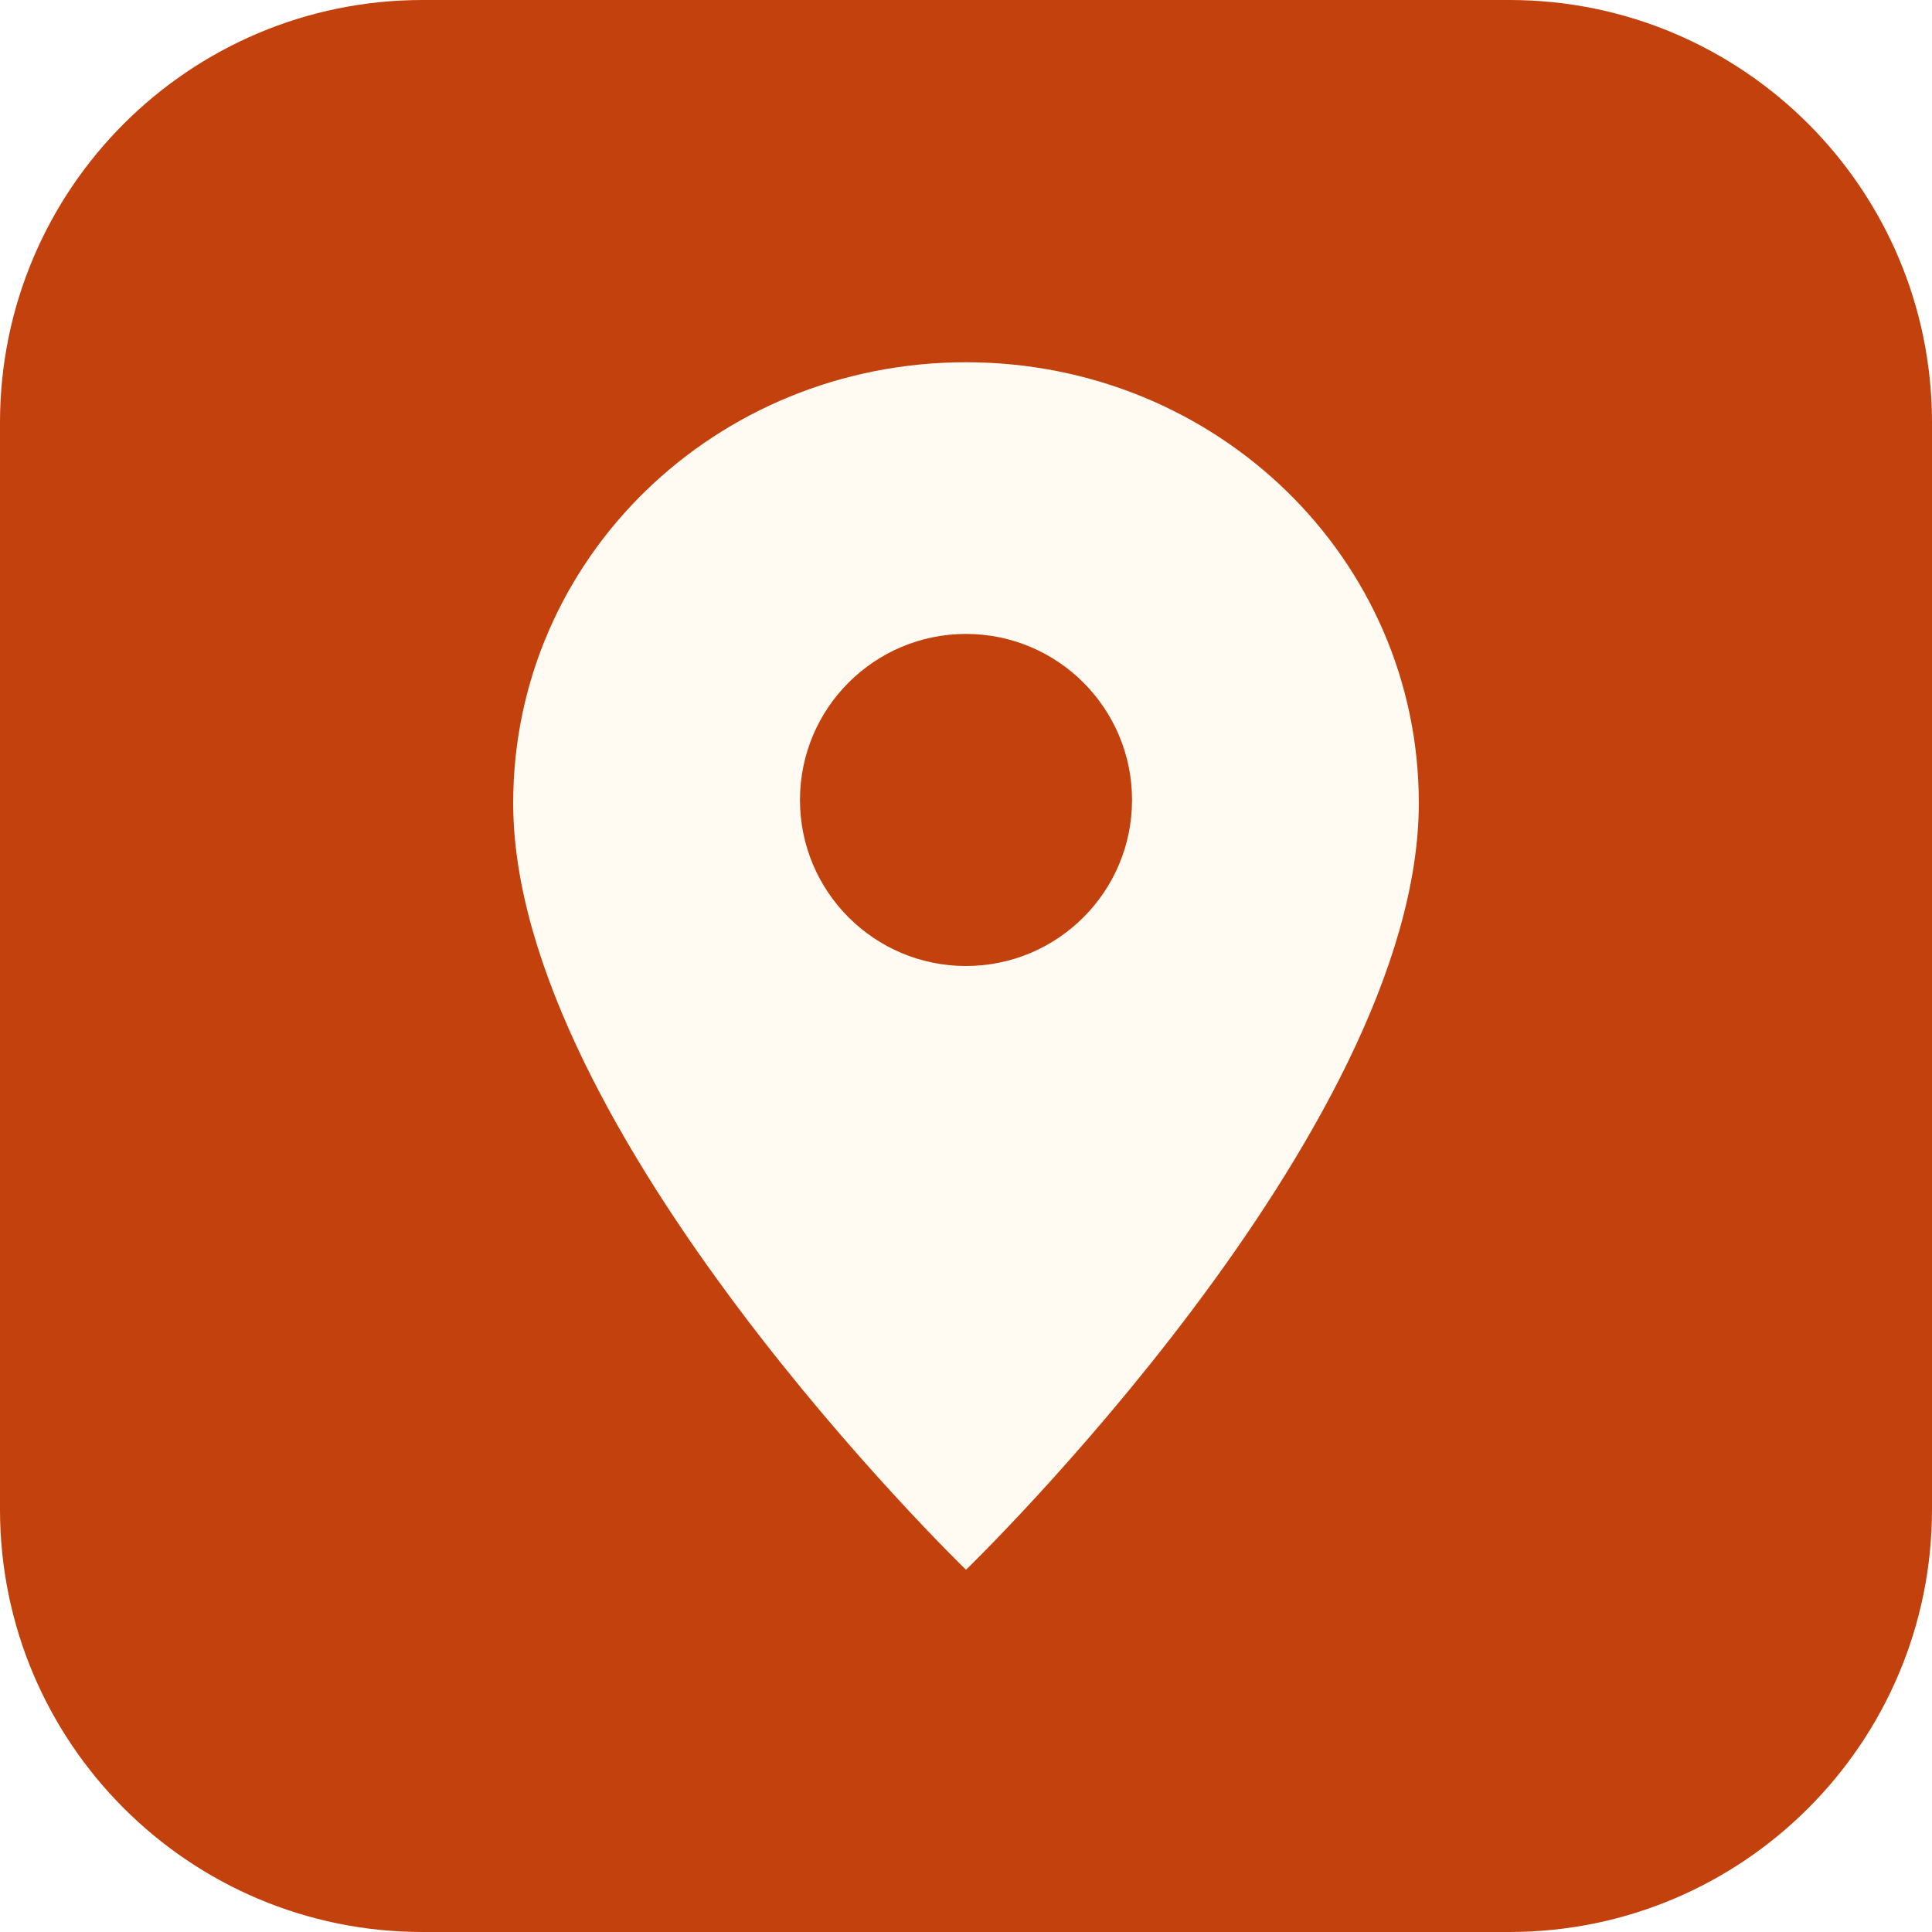
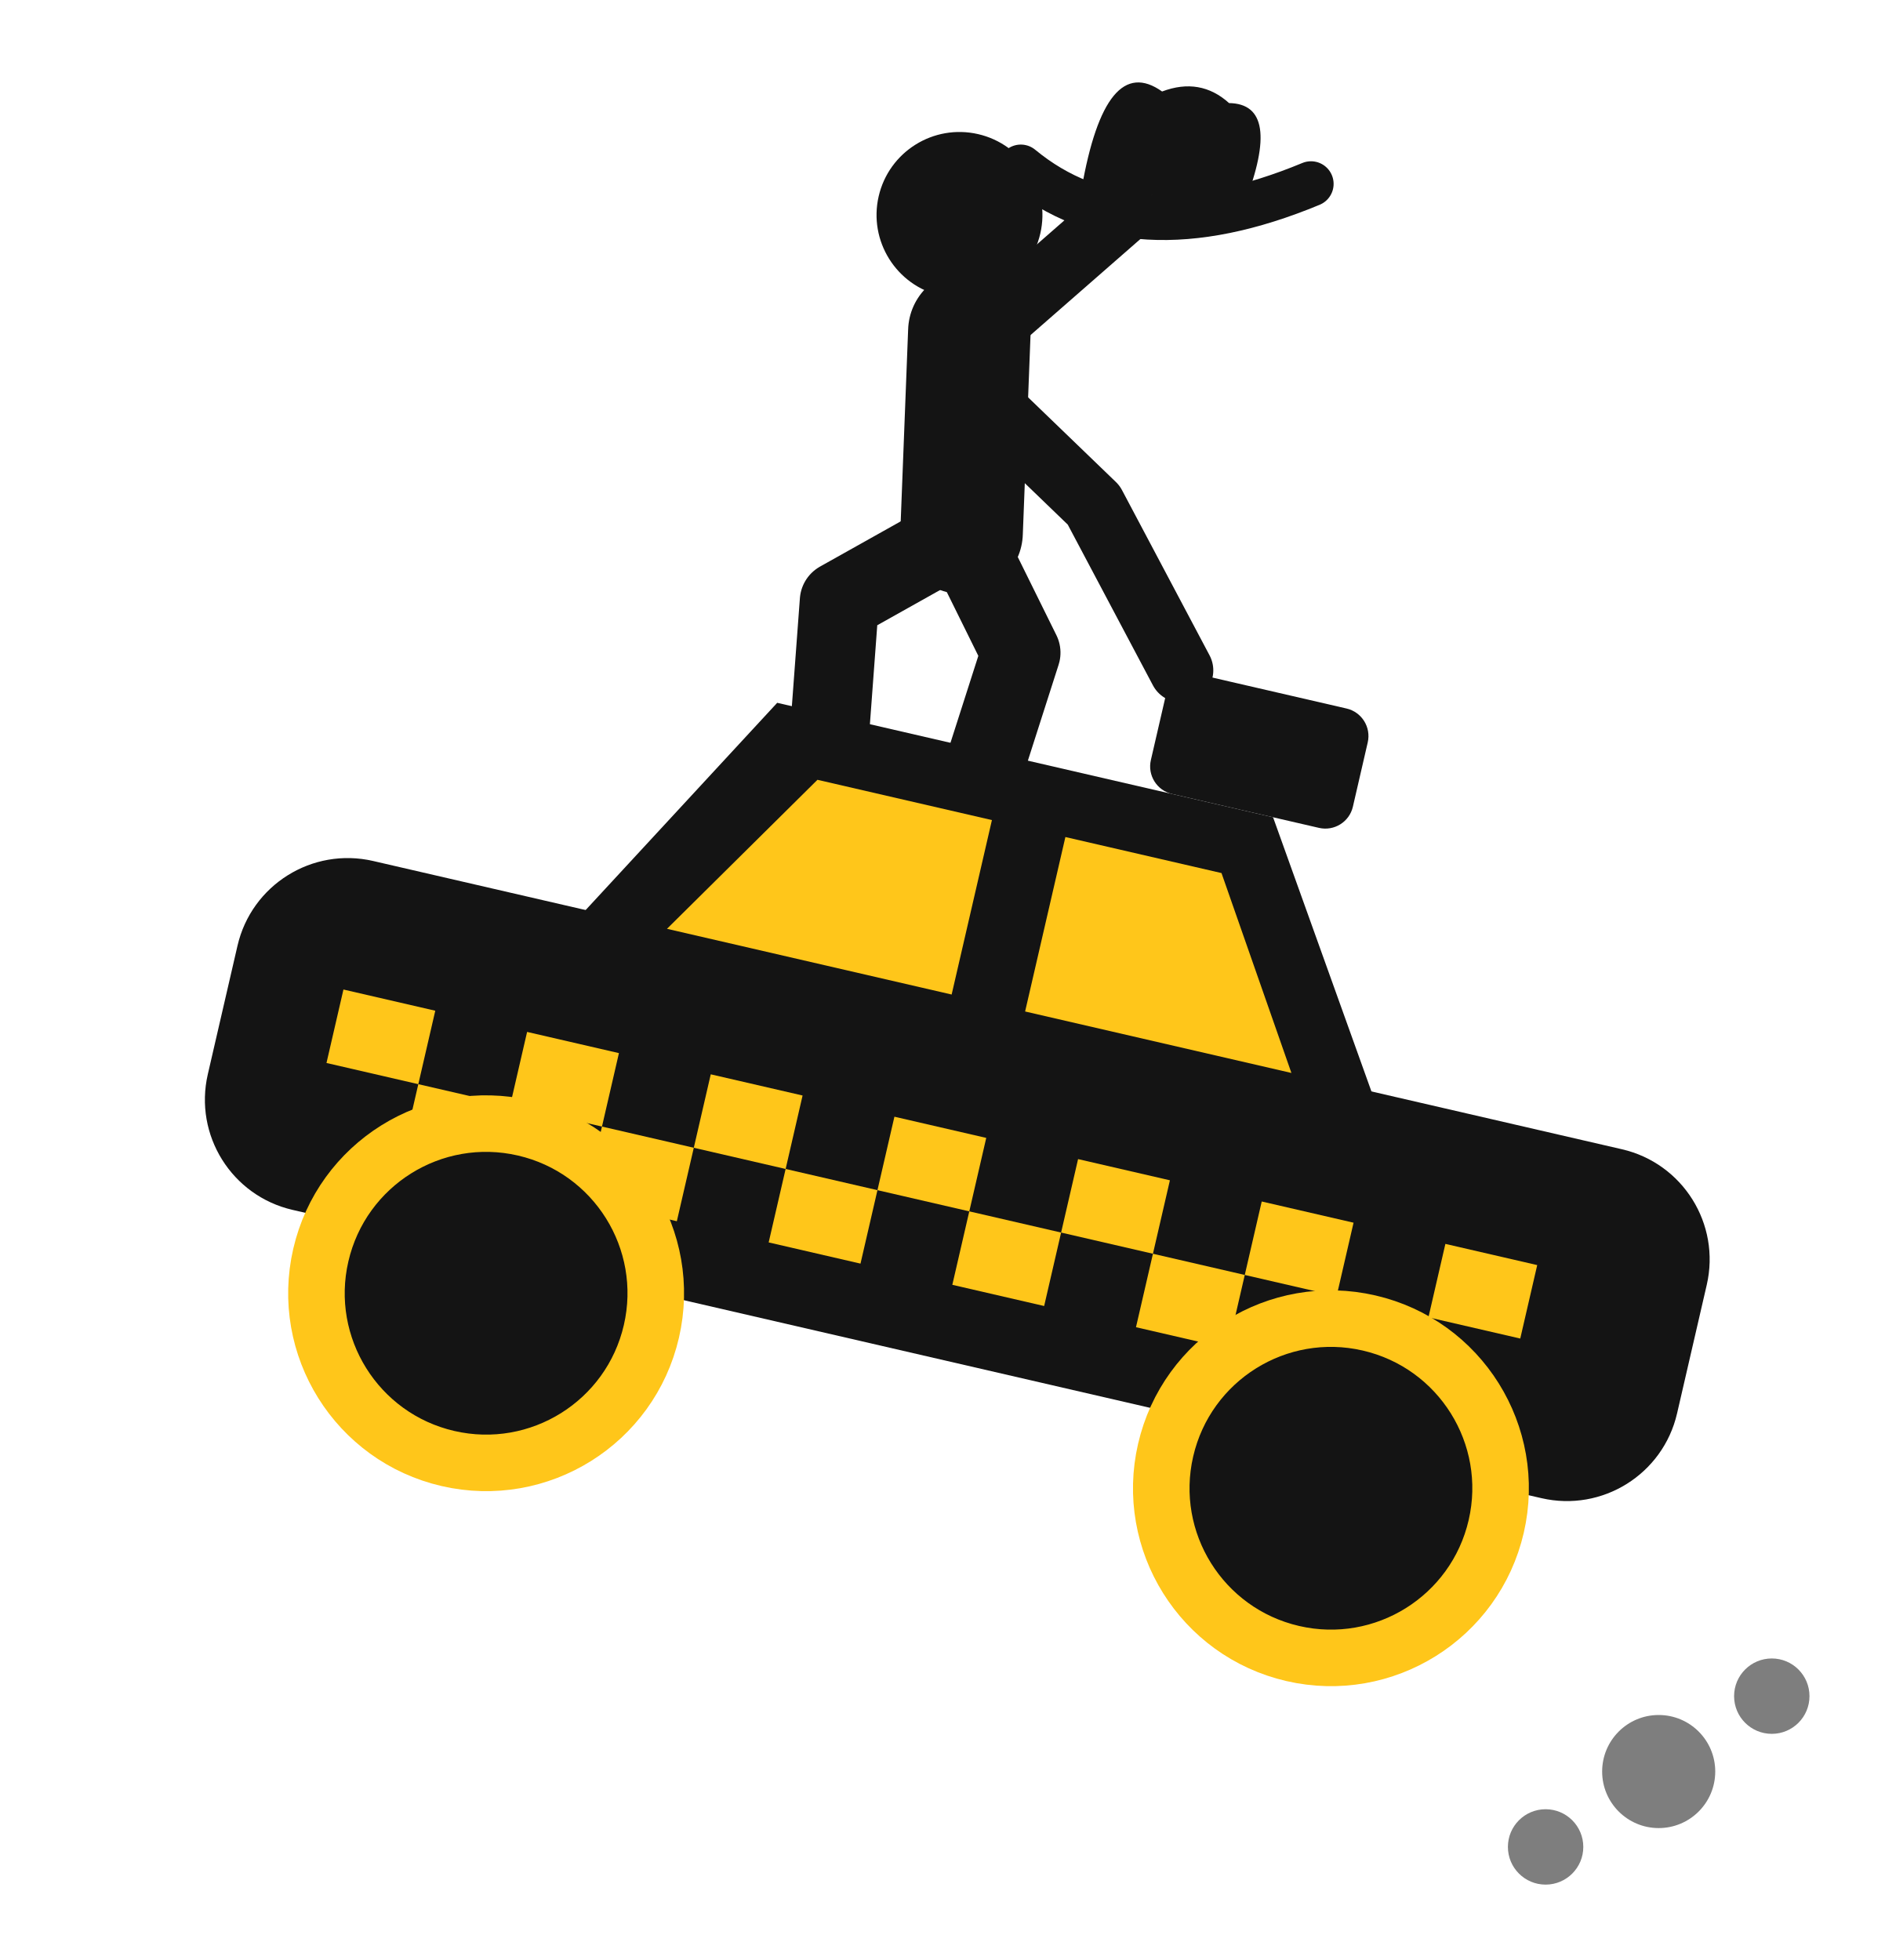
- <svg xmlns="http://www.w3.org/2000/svg" viewBox="0 0 64 64">
-   <rect width="64" height="64" rx="14" fill="#c2410c" />
-   <path d="M32 12c-8.3 0-15 6.5-15 14.6C17 37.5 32 52 32 52s15-14.5 15-25.4C47 18.5 40.3 12 32 12zm0 20a5.5 5.5 0 1 1 0-11 5.5 5.5 0 0 1 0 11z" fill="#fffaf2" />
+ <svg xmlns="http://www.w3.org/2000/svg" viewBox="0 -4 100 104">
+   <g transform="rotate(13 50 62)">
+     <path d="M27 50 L35 36 H62 L71 50 Z" fill="#141414" />
+     <rect x="10" y="49" width="80" height="19" rx="6" fill="#141414" />
+     <path d="M32 49 L38 39.5 H47.5 V49 Z M51.5 49 V39.5 H60 L66 49 Z" fill="#ffc61a" />
+     <g fill="#ffc61a">
+       <rect x="16" y="56" width="5" height="4" />
+       <rect x="26" y="56" width="5" height="4" />
+       <rect x="36" y="56" width="5" height="4" />
+       <rect x="46" y="56" width="5" height="4" />
+       <rect x="56" y="56" width="5" height="4" />
+       <rect x="66" y="56" width="5" height="4" />
+       <rect x="76" y="56" width="5" height="4" />
+       <rect x="21" y="60" width="5" height="4" />
+       <rect x="31" y="60" width="5" height="4" />
+       <rect x="41" y="60" width="5" height="4" />
+       <rect x="51" y="60" width="5" height="4" />
+       <rect x="61" y="60" width="5" height="4" />
+       <rect x="71" y="60" width="5" height="4" />
+     </g>
+     <circle cx="27" cy="70" r="9" fill="#141414" stroke="#ffc61a" stroke-width="3" />
+     <circle cx="73" cy="70" r="9" fill="#141414" stroke="#ffc61a" stroke-width="3" />
+     <rect x="55" y="29.5" width="11" height="6.5" rx="1.5" fill="#141414" />
+     <g fill="none" stroke="#141414" stroke-linecap="round" stroke-linejoin="round">
+       <path d="M42.5 25 L37 30 L38 36.5 M42.5 25 L47 30.5 L46.5 36.5" stroke-width="4.2" />
+       <path d="M42.5 25 L40.5 14.5" stroke-width="6.5" />
+       <path d="M41.5 17.5 L49 22 L55.5 29.5" stroke-width="3.4" />
+       <path d="M40.5 15.5 L47 6.5" stroke-width="3.4" />
+     </g>
+     <circle cx="38.6" cy="8.6" r="4.4" fill="#141414" />
+     <path d="M41.2 5.4 Q48 8.8 56.4 2.8" fill="none" stroke="#141414" stroke-width="2.4" stroke-linecap="round" />
+     <path d="M44.6 5.8 Q44.2 -1.6 47.6 -0.2 Q49.4 -1.4 51.2 -0.4 Q54 -1 53.2 4.6 Z" fill="#141414" />
+   </g>
+   <g fill="#141414" opacity=".55">
+     <circle cx="88" cy="90" r="3" />
+     <circle cx="94" cy="86" r="2" />
+     <circle cx="82" cy="94" r="2" />
+   </g>
</svg>
